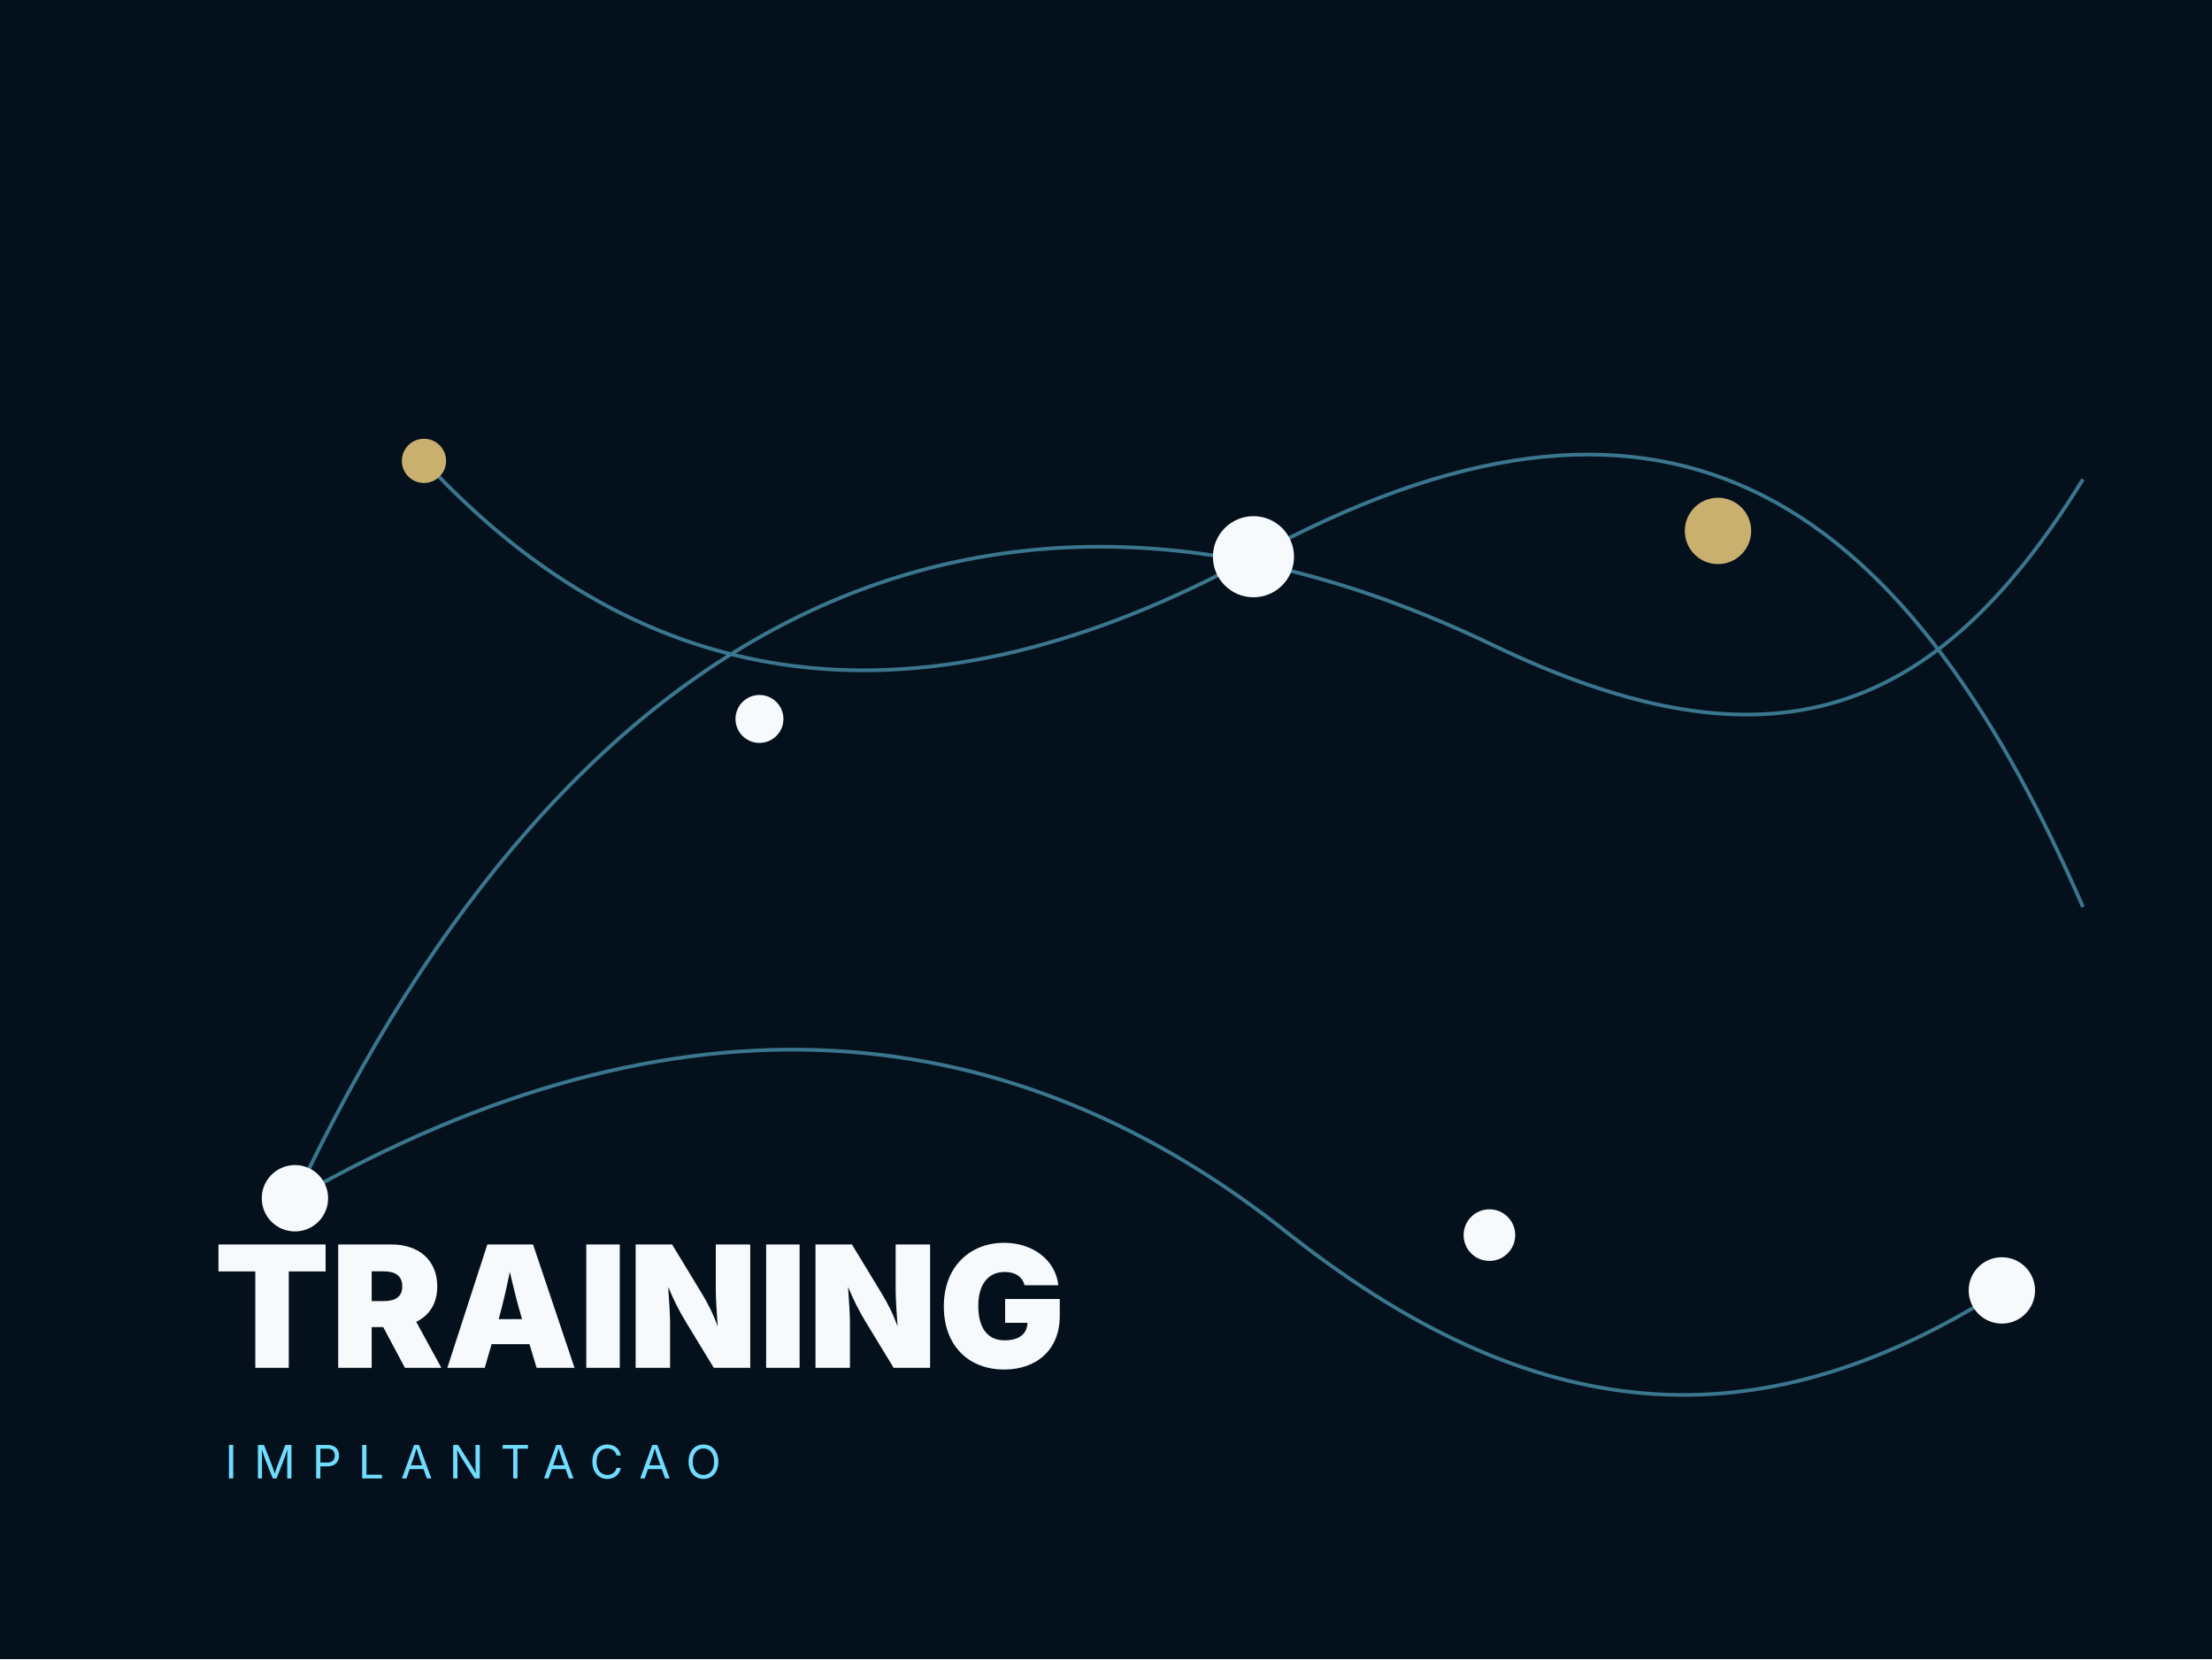
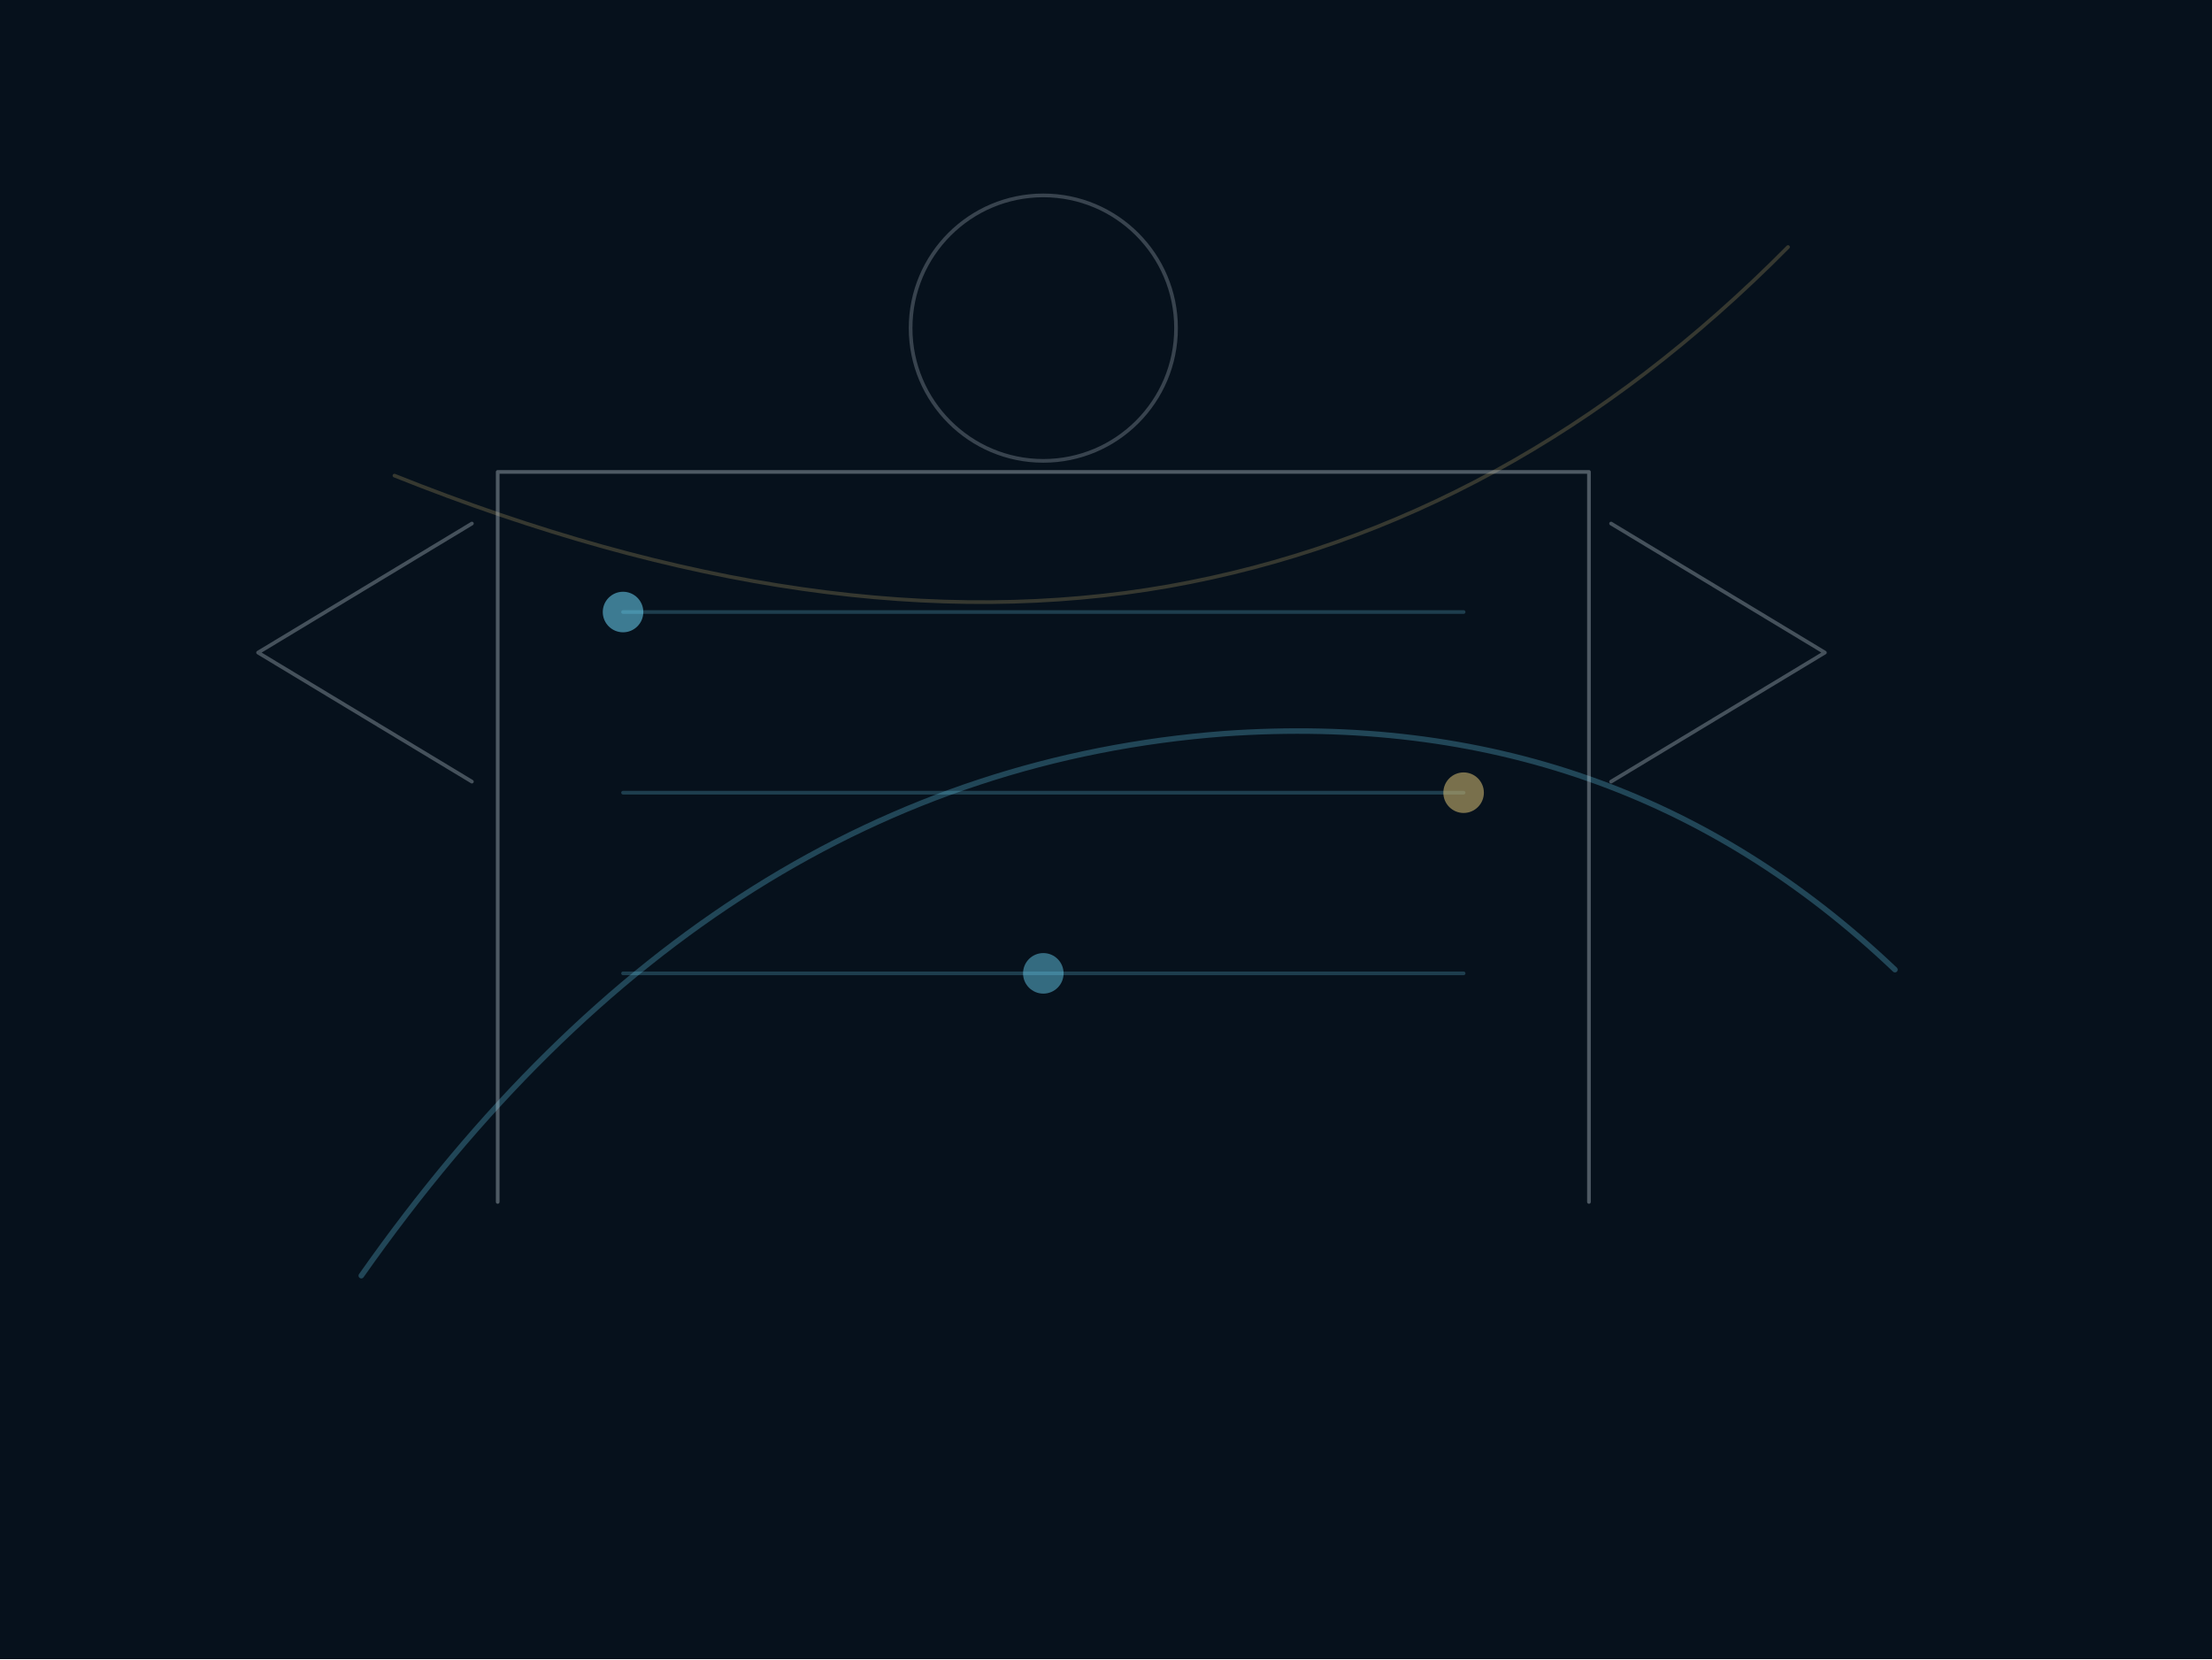
<svg xmlns="http://www.w3.org/2000/svg" width="1200" height="900" viewBox="0 0 1200 900">
-   <rect width="1200" height="900" fill="#04111d" />
-   <g stroke="#70ddff" stroke-width="2" opacity=".5" fill="none">
-     <path d="M160 650c150-320 380-430 650-300 150 72 240 40 320-90" />
-     <path d="M160 650c210-120 390-100 540 20 140 110 260 110 386 30" />
-     <path d="M230 250c120 130 270 150 450 52 220-120 350-40 450 190" />
+   <rect width="1200" height="900" fill="#06111c" />
+   <g fill="none" stroke-linecap="round" stroke-linejoin="round">
+     <path d="M196 692c128-182 284-280 468-294 142-10 263 32 364 128" stroke="#70ddff" stroke-width="3" opacity=".26" />
+     <path d="M214 258c155 62 295 82 420 60 124-22 236-83 336-184" stroke="#cbb56f" stroke-width="2" opacity=".24" />
+     <path d="M270 652V256h592v396" stroke="#e8f7ff" stroke-width="2" opacity=".32" />
+     <path d="M338 332h456M338 430h456M338 528h456" stroke="#70ddff" stroke-width="2" opacity=".22" />
+     <path d="M874 284l116 70-116 70M256 284l-116 70 116 70" stroke="#e8f7ff" stroke-width="2" opacity=".28" />
+     <circle cx="338" cy="332" r="11" fill="#70ddff" opacity=".52" />
+     <circle cx="794" cy="430" r="11" fill="#cbb56f" opacity=".58" />
+     <circle cx="566" cy="528" r="11" fill="#70ddff" opacity=".44" />
+     <circle cx="566" cy="178" r="72" stroke="#e8f7ff" stroke-width="2" opacity=".22" />
  </g>
-   <g fill="#f7fafc">
-     <circle cx="160" cy="650" r="18" />
-     <circle cx="412" cy="390" r="13" />
-     <circle cx="680" cy="302" r="22" />
-     <circle cx="808" cy="670" r="14" />
-     <circle cx="1086" cy="700" r="18" />
-   </g>
-   <g fill="#c9b06e">
-     <circle cx="230" cy="250" r="12" />
-     <circle cx="932" cy="288" r="18" />
-   </g>
-   <text x="116" y="742" fill="#f7fafc" font-family="Inter, Arial" font-size="92" font-weight="900">TRAINING</text>
-   <text x="122" y="802" fill="#70ddff" font-family="Inter, Arial" font-size="25" letter-spacing="9">IMPLANTACAO</text>
</svg>
